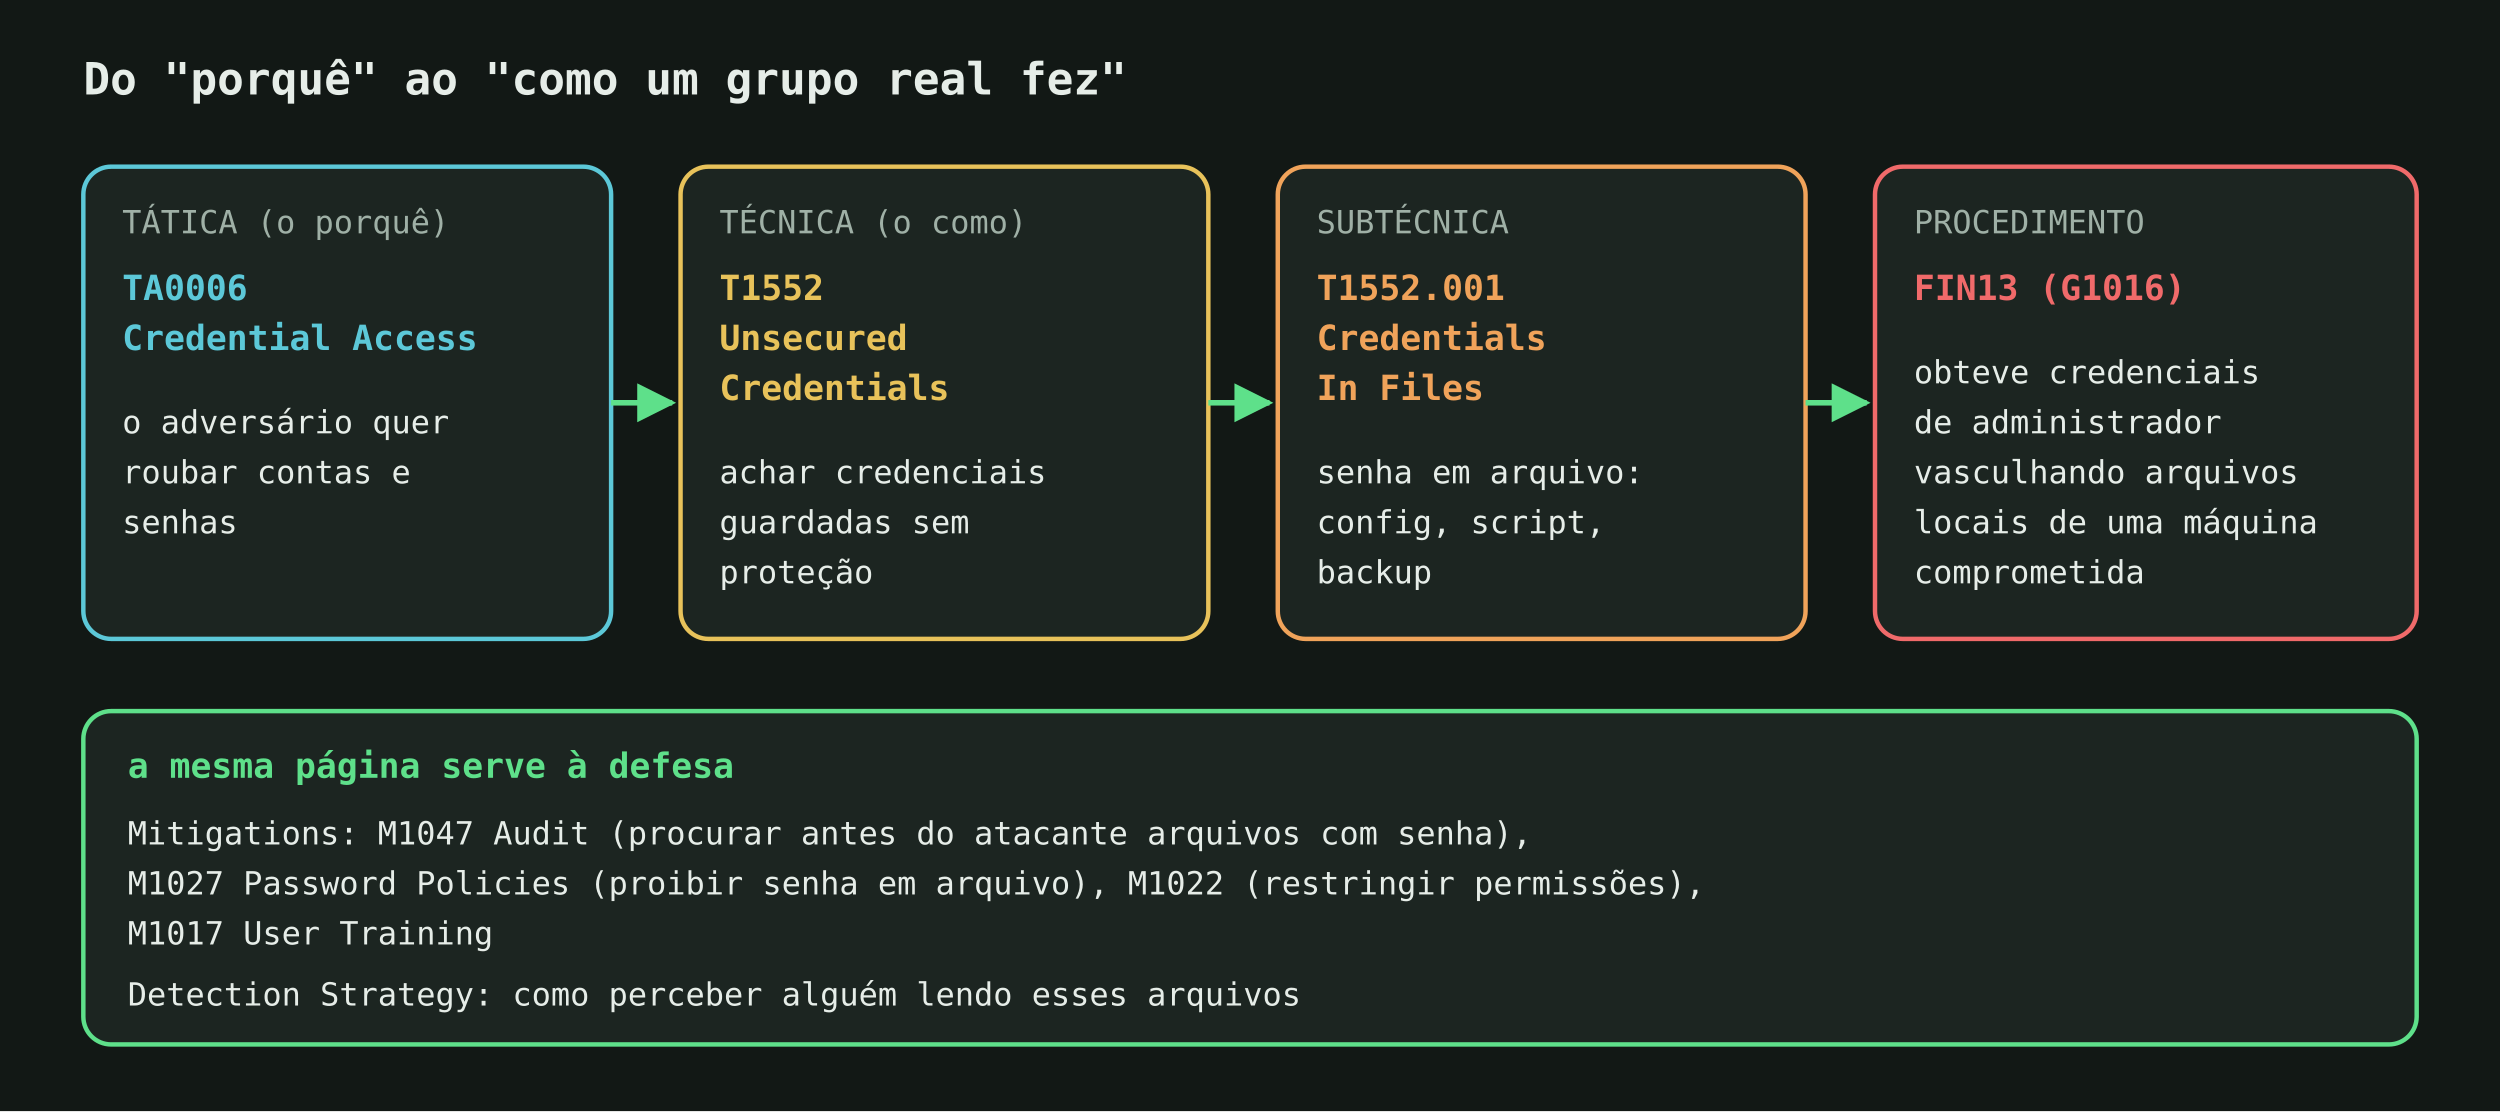
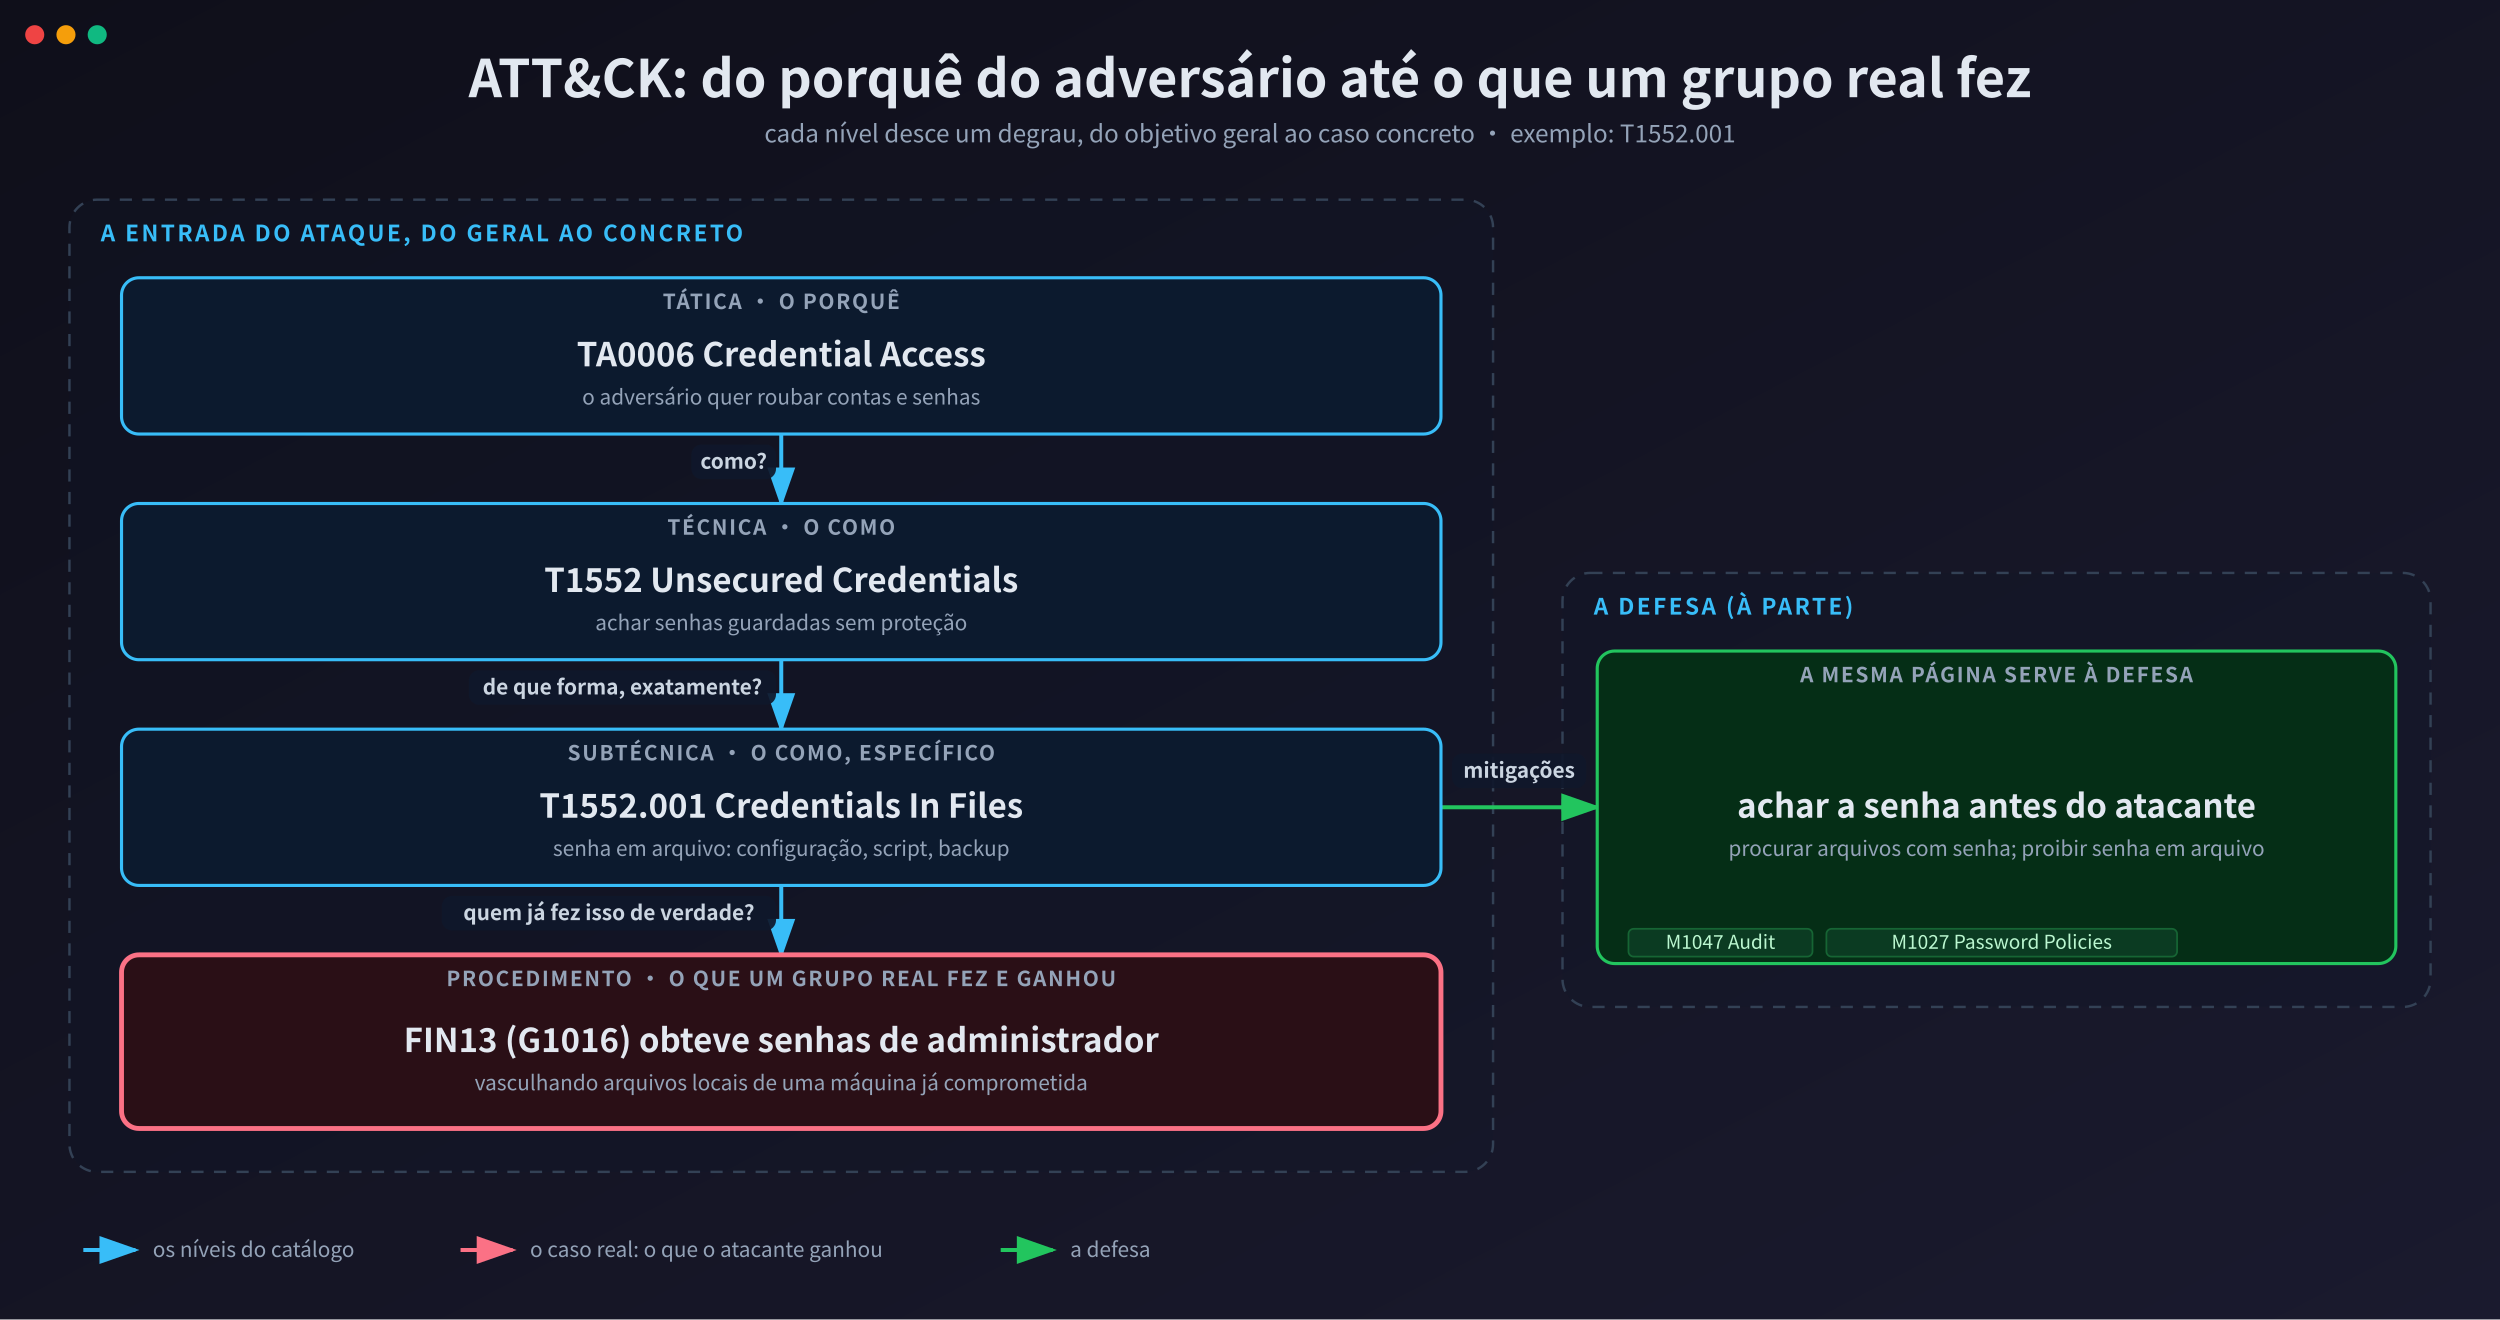
- <svg xmlns="http://www.w3.org/2000/svg" viewBox="0 0 900 400" role="img" aria-labelledby="t d">
-   <style>
-     text { font-family: ui-monospace, "DejaVu Sans Mono", Menlo, Consolas, monospace; fill: #e6ede8; white-space: pre; }
-     .t { font-size: 16px; font-weight: 700; }
-     .m { font-size: 12.5px; font-weight: 700; }
-     .s { font-size: 11.5px; fill: #9fb0a6; }
-     .c { font-size: 11.5px; fill: #e6ede8; }
-     .box { fill: #1c2521; stroke-width: 1.6; }
-   </style>
+ <svg xmlns="http://www.w3.org/2000/svg" viewBox="0 0 1440 760" width="1440" height="760" data-generator="fireworks-tech-graph" data-schema-version="1" data-text-metrics="heuristic-v1" data-style-id="2" data-visual-theme="Dark Terminal" data-diagram-type="architecture" data-motion-scene="" data-semantic-profile="generic" data-semantic-valid="true" data-quality-profile="standard" data-max-bends-per-edge="12" data-max-total-bends="100" data-max-route-stretch="5.0" data-max-bridged-crossings="8" data-min-node-gap="0.0" data-min-container-gutter="0.0" data-min-label-clearance="2.0" data-min-segment-length="0.0">
  <defs>
-     <marker id="g" viewBox="0 0 10 10" refX="9" refY="5" markerWidth="7" markerHeight="7" orient="auto">
-       <path d="M0 0 L10 5 L0 10 z" fill="#5ee08a" />
+     <marker id="arrowA" markerWidth="10" markerHeight="7" refX="9" refY="3.5" orient="auto">
+       <polygon points="0 0, 10 3.5, 0 7" fill="#a855f7" />
    </marker>
+     <marker id="arrowB" markerWidth="10" markerHeight="7" refX="9" refY="3.5" orient="auto">
+       <polygon points="0 0, 10 3.5, 0 7" fill="#22c55e" />
+     </marker>
+     <marker id="arrowC" markerWidth="10" markerHeight="7" refX="9" refY="3.5" orient="auto">
+       <polygon points="0 0, 10 3.5, 0 7" fill="#38bdf8" />
+     </marker>
+     <marker id="arrowE" markerWidth="10" markerHeight="7" refX="9" refY="3.5" orient="auto">
+       <polygon points="0 0, 10 3.5, 0 7" fill="#fb7185" />
+     </marker>
+     <marker id="arrowF" markerWidth="10" markerHeight="7" refX="9" refY="3.5" orient="auto">
+       <polygon points="0 0, 10 3.5, 0 7" fill="#f59e0b" />
+     </marker>
+     <marker id="arrowG" markerWidth="10" markerHeight="7" refX="9" refY="3.5" orient="auto">
+       <polygon points="0 0, 10 3.5, 0 7" fill="#f97316" />
+     </marker>
+     <marker id="arrowH" markerWidth="10" markerHeight="7" refX="9" refY="3.5" orient="auto">
+       <polygon points="0 0, 10 3.5, 0 7" fill="#94a3b8" />
+     </marker>
+     <linearGradient id="terminalGradient" x1="0%" y1="0%" x2="100%" y2="100%">
+       <stop offset="0%" stop-color="#0f0f1a" />
+       <stop offset="100%" stop-color="#1a1a2e" />
+     </linearGradient>
+     <filter id="glowBlue" x="-30%" y="-30%" width="160%" height="160%">
+       <feDropShadow dx="0" dy="0" stdDeviation="5" flood-color="#3b82f6" flood-opacity="0.65" />
+     </filter>
+     <filter id="glowPurple" x="-30%" y="-30%" width="160%" height="160%">
+       <feDropShadow dx="0" dy="0" stdDeviation="5" flood-color="#a855f7" flood-opacity="0.72" />
+     </filter>
+     <filter id="glowGreen" x="-30%" y="-30%" width="160%" height="160%">
+       <feDropShadow dx="0" dy="0" stdDeviation="5" flood-color="#22c55e" flood-opacity="0.62" />
+     </filter>
+     <filter id="glowOrange" x="-30%" y="-30%" width="160%" height="160%">
+       <feDropShadow dx="0" dy="0" stdDeviation="5" flood-color="#f97316" flood-opacity="0.62" />
+     </filter>
+     <style>
+     text { font-family: 'SF Mono', 'Fira Code', Menlo, 'Noto Sans CJK SC', 'Microsoft YaHei', 'SimHei', monospace; }
+     .title { font-size: 30px; font-weight: 700; fill: #e2e8f0; }
+     .subtitle { font-size: 14px; font-weight: 500; fill: #94a3b8; }
+     .section { font-size: 13px; font-weight: 700; fill: #38bdf8; letter-spacing: 1.4px; }
+     .section-sub { font-size: 12px; font-weight: 500; fill: #94a3b8; }
+     .node-title { font-weight: 700; fill: #e2e8f0; }
+     .node-sub { font-weight: 500; fill: #94a3b8; }
+     .node-type { font-size: 12px; font-weight: 700; fill: #94a3b8; letter-spacing: 0.08em; }
+     .arrow-label { font-size: 12px; font-weight: 600; fill: #cbd5e1; }
+     .legend { font-size: 12px; font-weight: 500; fill: #94a3b8; }
+     .footnote { font-size: 12px; font-weight: 500; fill: #94a3b8; }
+     .metric-label { font-size: 8.5px; font-weight: 700; fill: #94a3b8; text-transform: uppercase; }
+     .metric-value { font-size: 9.5px; font-weight: 700; fill: #e2e8f0; }
+     </style>
  </defs>
-   <rect width="900" height="400" fill="#121815" />
-   <text class="t" x="30" y="34">Do "porquê" ao "como um grupo real fez"</text>
-   <rect class="box" x="30" y="60" width="190" height="170" rx="10" style="stroke:#5cc8d8" />
-   <text class="s" x="44" y="84">TÁTICA (o porquê)</text>
-   <text class="m" x="44" y="108" style="fill:#5cc8d8">TA0006</text>
-   <text class="m" x="44" y="126" style="fill:#5cc8d8">Credential Access</text>
-   <text class="c" x="44" y="156">o adversário quer</text>
-   <text class="c" x="44" y="174">roubar contas e</text>
-   <text class="c" x="44" y="192">senhas</text>
-   <rect class="box" x="245" y="60" width="190" height="170" rx="10" style="stroke:#e8c25a" />
-   <text class="s" x="259" y="84">TÉCNICA (o como)</text>
-   <text class="m" x="259" y="108" style="fill:#e8c25a">T1552</text>
-   <text class="m" x="259" y="126" style="fill:#e8c25a">Unsecured</text>
-   <text class="m" x="259" y="144" style="fill:#e8c25a">Credentials</text>
-   <text class="c" x="259" y="174">achar credenciais</text>
-   <text class="c" x="259" y="192">guardadas sem</text>
-   <text class="c" x="259" y="210">proteção</text>
-   <rect class="box" x="460" y="60" width="190" height="170" rx="10" style="stroke:#f0a35a" />
-   <text class="s" x="474" y="84">SUBTÉCNICA</text>
-   <text class="m" x="474" y="108" style="fill:#f0a35a">T1552.001</text>
-   <text class="m" x="474" y="126" style="fill:#f0a35a">Credentials</text>
-   <text class="m" x="474" y="144" style="fill:#f0a35a">In Files</text>
-   <text class="c" x="474" y="174">senha em arquivo:</text>
-   <text class="c" x="474" y="192">config, script,</text>
-   <text class="c" x="474" y="210">backup</text>
-   <rect class="box" x="675" y="60" width="195" height="170" rx="10" style="stroke:#f06a6a" />
-   <text class="s" x="689" y="84">PROCEDIMENTO</text>
-   <text class="m" x="689" y="108" style="fill:#f06a6a">FIN13 (G1016)</text>
-   <text class="c" x="689" y="138">obteve credenciais</text>
-   <text class="c" x="689" y="156">de administrador</text>
-   <text class="c" x="689" y="174">vasculhando arquivos</text>
-   <text class="c" x="689" y="192">locais de uma máquina</text>
-   <text class="c" x="689" y="210">comprometida</text>
-   <g stroke="#5ee08a" stroke-width="2" marker-end="url(#g)">
-     <line x1="220" y1="145" x2="242" y2="145" />
-     <line x1="435" y1="145" x2="457" y2="145" />
-     <line x1="650" y1="145" x2="672" y2="145" />
+   <rect data-graph-role="background" width="1440.0" height="760.0" fill="url(#terminalGradient)" />
+   <circle cx="20.0" cy="20" r="5.5" fill="#ef4444" />
+   <circle cx="38.0" cy="20" r="5.5" fill="#f59e0b" />
+   <circle cx="56.0" cy="20" r="5.5" fill="#10b981" />
+   <text x="720.0" y="56" text-anchor="middle" class="title">ATT&amp;CK: do porquê do adversário até o que um grupo real fez</text>
+   <text x="720.0" y="82" text-anchor="middle" class="subtitle">cada nível desce um degrau, do objetivo geral ao caso concreto · exemplo: T1552.001</text>
+   <g id="atk" data-graph-role="container" data-container-id="atk" data-semantic-role="boundary" data-graph-bounds="40,115,860,675">
+     <rect data-graph-role="container" x="40.0" y="115.0" width="820.0" height="560.0" rx="16.0" fill="rgba(15,23,42,0.28)" stroke="#334155" stroke-width="1.4" stroke-dasharray="7 6" />
+     <text x="58.0" y="139.0" class="section">A ENTRADA DO ATAQUE, DO GERAL AO CONCRETO</text>
+     <rect id="atk-header" data-graph-role="reserved" data-reserved-kind="container-header" x="48" y="121" width="315.74" height="30" fill="none" stroke="none" />
  </g>
-   <rect class="box" x="30" y="256" width="840" height="120" rx="10" style="stroke:#5ee08a" />
-   <text class="m" x="46" y="280" style="fill:#5ee08a">a mesma página serve à defesa</text>
-   <text class="c" x="46" y="304">Mitigations: M1047 Audit (procurar antes do atacante arquivos com senha),</text>
-   <text class="c" x="46" y="322">M1027 Password Policies (proibir senha em arquivo), M1022 (restringir permissões),</text>
-   <text class="c" x="46" y="340">M1017 User Training</text>
-   <text class="c" x="46" y="362">Detection Strategy: como perceber alguém lendo esses arquivos</text>
+   <g id="def" data-graph-role="container" data-container-id="def" data-semantic-role="boundary" data-graph-bounds="900,330,1400,580">
+     <rect data-graph-role="container" x="900.0" y="330.0" width="500.0" height="250.0" rx="16.0" fill="rgba(15,23,42,0.28)" stroke="#334155" stroke-width="1.4" stroke-dasharray="7 6" />
+     <text x="918.0" y="354.0" class="section">A DEFESA (À PARTE)</text>
+     <rect id="def-header" data-graph-role="reserved" data-reserved-kind="container-header" x="908" y="336" width="157.14" height="30" fill="none" stroke="none" />
+   </g>
+   <path id="e1" data-graph-role="edge" data-edge-id="e1" data-source="tat" data-target="tec" data-edge-kind="flow" data-topic-id="" data-flow="read" data-motion-role="" data-motion-stage="" data-motion-order="" data-protocol="" data-via="" data-critical-path-id="" data-critical-hop="" data-critical-hops="" data-critical="false" data-bends="0" data-route-stretch="1.0" data-bridges="" d="M 450,250 L 450,290" fill="none" stroke="#38bdf8" stroke-width="2.3" stroke-linecap="round" stroke-linejoin="round" marker-end="url(#arrowC)" />
+   <path id="e2" data-graph-role="edge" data-edge-id="e2" data-source="tec" data-target="sub" data-edge-kind="flow" data-topic-id="" data-flow="read" data-motion-role="" data-motion-stage="" data-motion-order="" data-protocol="" data-via="" data-critical-path-id="" data-critical-hop="" data-critical-hops="" data-critical="false" data-bends="0" data-route-stretch="1.0" data-bridges="" d="M 450,380 L 450,420" fill="none" stroke="#38bdf8" stroke-width="2.3" stroke-linecap="round" stroke-linejoin="round" marker-end="url(#arrowC)" />
+   <path id="e3" data-graph-role="edge" data-edge-id="e3" data-source="sub" data-target="proc" data-edge-kind="flow" data-topic-id="" data-flow="read" data-motion-role="" data-motion-stage="" data-motion-order="" data-protocol="" data-via="" data-critical-path-id="" data-critical-hop="" data-critical-hops="" data-critical="false" data-bends="0" data-route-stretch="1.0" data-bridges="" d="M 450,510 L 450,550" fill="none" stroke="#38bdf8" stroke-width="2.3" stroke-linecap="round" stroke-linejoin="round" marker-end="url(#arrowC)" />
+   <path id="e4" data-graph-role="edge" data-edge-id="e4" data-source="sub" data-target="mit" data-edge-kind="flow" data-topic-id="" data-flow="write" data-motion-role="" data-motion-stage="" data-motion-order="" data-protocol="" data-via="" data-critical-path-id="" data-critical-hop="" data-critical-hops="" data-critical="false" data-bends="0" data-route-stretch="1.0" data-bridges="" d="M 830,465 L 920,465" fill="none" stroke="#22c55e" stroke-width="2.3" stroke-linecap="round" stroke-linejoin="round" marker-end="url(#arrowB)" />
+   <g id="node-tat" data-graph-role="node" data-node-id="tat" data-semantic-role="rect" data-motion-role="" data-motion-stage="" data-motion-order="" data-parent="atk" data-deployment-id="" data-topic-id="" data-span-id="" data-station-order="" data-status="" data-start-ms="" data-duration-ms="" data-parent-span="" data-graph-bounds="70,160,830,250">
+     <rect x="70.0" y="160.0" width="760.0" height="90.0" rx="10.0" fill="#0c1a2e" stroke="#38bdf8" stroke-width="1.8" />
+     <text x="450.0" y="178.0" text-anchor="middle" class="node-type">TÁTICA · O PORQUÊ</text>
+     <text data-text-role="title" data-full-text="TA0006 Credential Access" data-text-max-width="736.0" x="450.0" y="211.0" text-anchor="middle" class="node-title" font-size="19.0">TA0006 Credential Access</text>
+     <text data-text-role="subtitle" data-full-text="o adversário quer roubar contas e senhas" data-text-max-width="736.0" x="450.0" y="233.0" text-anchor="middle" class="node-sub" font-size="12">o adversário quer roubar contas e senhas</text>
+   </g>
+   <g id="node-tec" data-graph-role="node" data-node-id="tec" data-semantic-role="rect" data-motion-role="" data-motion-stage="" data-motion-order="" data-parent="atk" data-deployment-id="" data-topic-id="" data-span-id="" data-station-order="" data-status="" data-start-ms="" data-duration-ms="" data-parent-span="" data-graph-bounds="70,290,830,380">
+     <rect x="70.0" y="290.0" width="760.0" height="90.0" rx="10.0" fill="#0c1a2e" stroke="#38bdf8" stroke-width="1.8" />
+     <text x="450.0" y="308.0" text-anchor="middle" class="node-type">TÉCNICA · O COMO</text>
+     <text data-text-role="title" data-full-text="T1552 Unsecured Credentials" data-text-max-width="736.0" x="450.0" y="341.0" text-anchor="middle" class="node-title" font-size="19.0">T1552 Unsecured Credentials</text>
+     <text data-text-role="subtitle" data-full-text="achar senhas guardadas sem proteção" data-text-max-width="736.0" x="450.0" y="363.0" text-anchor="middle" class="node-sub" font-size="12">achar senhas guardadas sem proteção</text>
+   </g>
+   <g id="node-sub" data-graph-role="node" data-node-id="sub" data-semantic-role="rect" data-motion-role="" data-motion-stage="" data-motion-order="" data-parent="atk" data-deployment-id="" data-topic-id="" data-span-id="" data-station-order="" data-status="" data-start-ms="" data-duration-ms="" data-parent-span="" data-graph-bounds="70,420,830,510">
+     <rect x="70.0" y="420.0" width="760.0" height="90.0" rx="10.0" fill="#0c1a2e" stroke="#38bdf8" stroke-width="1.8" />
+     <text x="450.0" y="438.0" text-anchor="middle" class="node-type">SUBTÉCNICA · O COMO, ESPECÍFICO</text>
+     <text data-text-role="title" data-full-text="T1552.001 Credentials In Files" data-text-max-width="736.0" x="450.0" y="471.0" text-anchor="middle" class="node-title" font-size="19.0">T1552.001 Credentials In Files</text>
+     <text data-text-role="subtitle" data-full-text="senha em arquivo: configuração, script, backup" data-text-max-width="736.0" x="450.0" y="493.0" text-anchor="middle" class="node-sub" font-size="12">senha em arquivo: configuração, script, backup</text>
+   </g>
+   <g id="node-proc" data-graph-role="node" data-node-id="proc" data-semantic-role="rect" data-motion-role="" data-motion-stage="" data-motion-order="" data-parent="atk" data-deployment-id="" data-topic-id="" data-span-id="" data-station-order="" data-status="" data-start-ms="" data-duration-ms="" data-parent-span="" data-graph-bounds="70,550,830,650">
+     <rect x="70.0" y="550.0" width="760.0" height="100.0" rx="10.0" fill="#2a0f16" stroke="#fb7185" stroke-width="2.8" />
+     <text x="450.0" y="568.0" text-anchor="middle" class="node-type">PROCEDIMENTO · O QUE UM GRUPO REAL FEZ E GANHOU</text>
+     <text data-text-role="title" data-full-text="FIN13 (G1016) obteve senhas de administrador" data-text-max-width="736.0" x="450.0" y="606.0" text-anchor="middle" class="node-title" font-size="19.0">FIN13 (G1016) obteve senhas de administrador</text>
+     <text data-text-role="subtitle" data-full-text="vasculhando arquivos locais de uma máquina já comprometida" data-text-max-width="736.0" x="450.0" y="628.0" text-anchor="middle" class="node-sub" font-size="12">vasculhando arquivos locais de uma máquina já comprometida</text>
+   </g>
+   <g id="node-mit" data-graph-role="node" data-node-id="mit" data-semantic-role="rect" data-motion-role="" data-motion-stage="" data-motion-order="" data-parent="def" data-deployment-id="" data-topic-id="" data-span-id="" data-station-order="" data-status="" data-start-ms="" data-duration-ms="" data-parent-span="" data-graph-bounds="920,375,1380,555">
+     <rect x="920.0" y="375.0" width="460.0" height="180.0" rx="10.0" fill="#052e16" stroke="#22c55e" stroke-width="1.8" />
+     <text x="1150.0" y="393.0" text-anchor="middle" class="node-type">A MESMA PÁGINA SERVE À DEFESA</text>
+     <text data-text-role="title" data-full-text="achar a senha antes do atacante" data-text-max-width="436.0" x="1150.0" y="471.0" text-anchor="middle" class="node-title" font-size="19.0">achar a senha antes do atacante</text>
+     <text data-text-role="subtitle" data-full-text="procurar arquivos com senha; proibir senha em arquivo" data-text-max-width="436.0" x="1150.0" y="493.0" text-anchor="middle" class="node-sub" font-size="12">procurar arquivos com senha; proibir senha em arquivo</text>
+     <rect x="938.0" y="535.0" width="106" height="16" rx="3" fill="#0b3b22" stroke="#166534" stroke-width="1" />
+     <text x="991.0" y="546.5" text-anchor="middle" font-size="11" font-weight="500" fill="#bbf7d0">M1047 Audit</text>
+     <rect x="1052.0" y="535.0" width="202" height="16" rx="3" fill="#0b3b22" stroke="#166534" stroke-width="1" />
+     <text x="1153.0" y="546.5" text-anchor="middle" font-size="11" font-weight="500" fill="#bbf7d0">M1027 Password Policies</text>
+   </g>
+   <g id="e1-label" data-graph-role="label" data-owner="e1" data-graph-bounds="398.2,256,447,276">
+     <rect x="398.2" y="256.0" width="48.8" height="20" rx="6" fill="#0f172a" opacity="0.92" />
+     <text x="422.6" y="270.0" text-anchor="middle" class="arrow-label">como?</text>
+   </g>
+   <g id="e2-label" data-graph-role="label" data-owner="e2" data-graph-bounds="270.04,386,447,406">
+     <rect x="270.04" y="386.0" width="176.96" height="20" rx="6" fill="#0f172a" opacity="0.92" />
+     <text x="358.52" y="400.0" text-anchor="middle" class="arrow-label">de que forma, exatamente?</text>
+   </g>
+   <g id="e3-label" data-graph-role="label" data-owner="e3" data-graph-bounds="254.44,516,447,536">
+     <rect x="254.44" y="516.0" width="192.56" height="20" rx="6" fill="#0f172a" opacity="0.92" />
+     <text x="350.72" y="530.0" text-anchor="middle" class="arrow-label">quem já fez isso de verdade?</text>
+   </g>
+   <g id="e4-label" data-graph-role="label" data-owner="e4" data-graph-bounds="836.32,434,913.68,454">
+     <rect x="836.32" y="434.0" width="77.36" height="20" rx="6" fill="#0f172a" opacity="0.92" />
+     <text x="875.0" y="448.0" text-anchor="middle" class="arrow-label">mitigações</text>
+   </g>
+   <g id="legend" data-graph-role="legend">
+     <rect id="legend-zone" data-graph-role="reserved" data-reserved-kind="legend" x="38" y="706" width="651.44" height="46" rx="10" fill="none" stroke="none" />
+     <line data-graph-role="decoration" x1="48.0" y1="720.0" x2="78.0" y2="720.0" stroke="#38bdf8" stroke-width="2.3" marker-end="url(#arrowC)" />
+     <text data-graph-role="decoration" x="88.0" y="724.0" class="legend">os níveis do catálogo    </text>
+     <line data-graph-role="decoration" x1="265.28" y1="720.0" x2="295.28" y2="720.0" stroke="#fb7185" stroke-width="2.3" marker-end="url(#arrowE)" />
+     <text data-graph-role="decoration" x="305.28" y="724.0" class="legend">o caso real: o que o atacante ganhou    </text>
+     <line data-graph-role="decoration" x1="576.4" y1="720.0" x2="606.4" y2="720.0" stroke="#22c55e" stroke-width="2.3" marker-end="url(#arrowB)" />
+     <text data-graph-role="decoration" x="616.4" y="724.0" class="legend">a defesa</text>
+   </g>
</svg>
